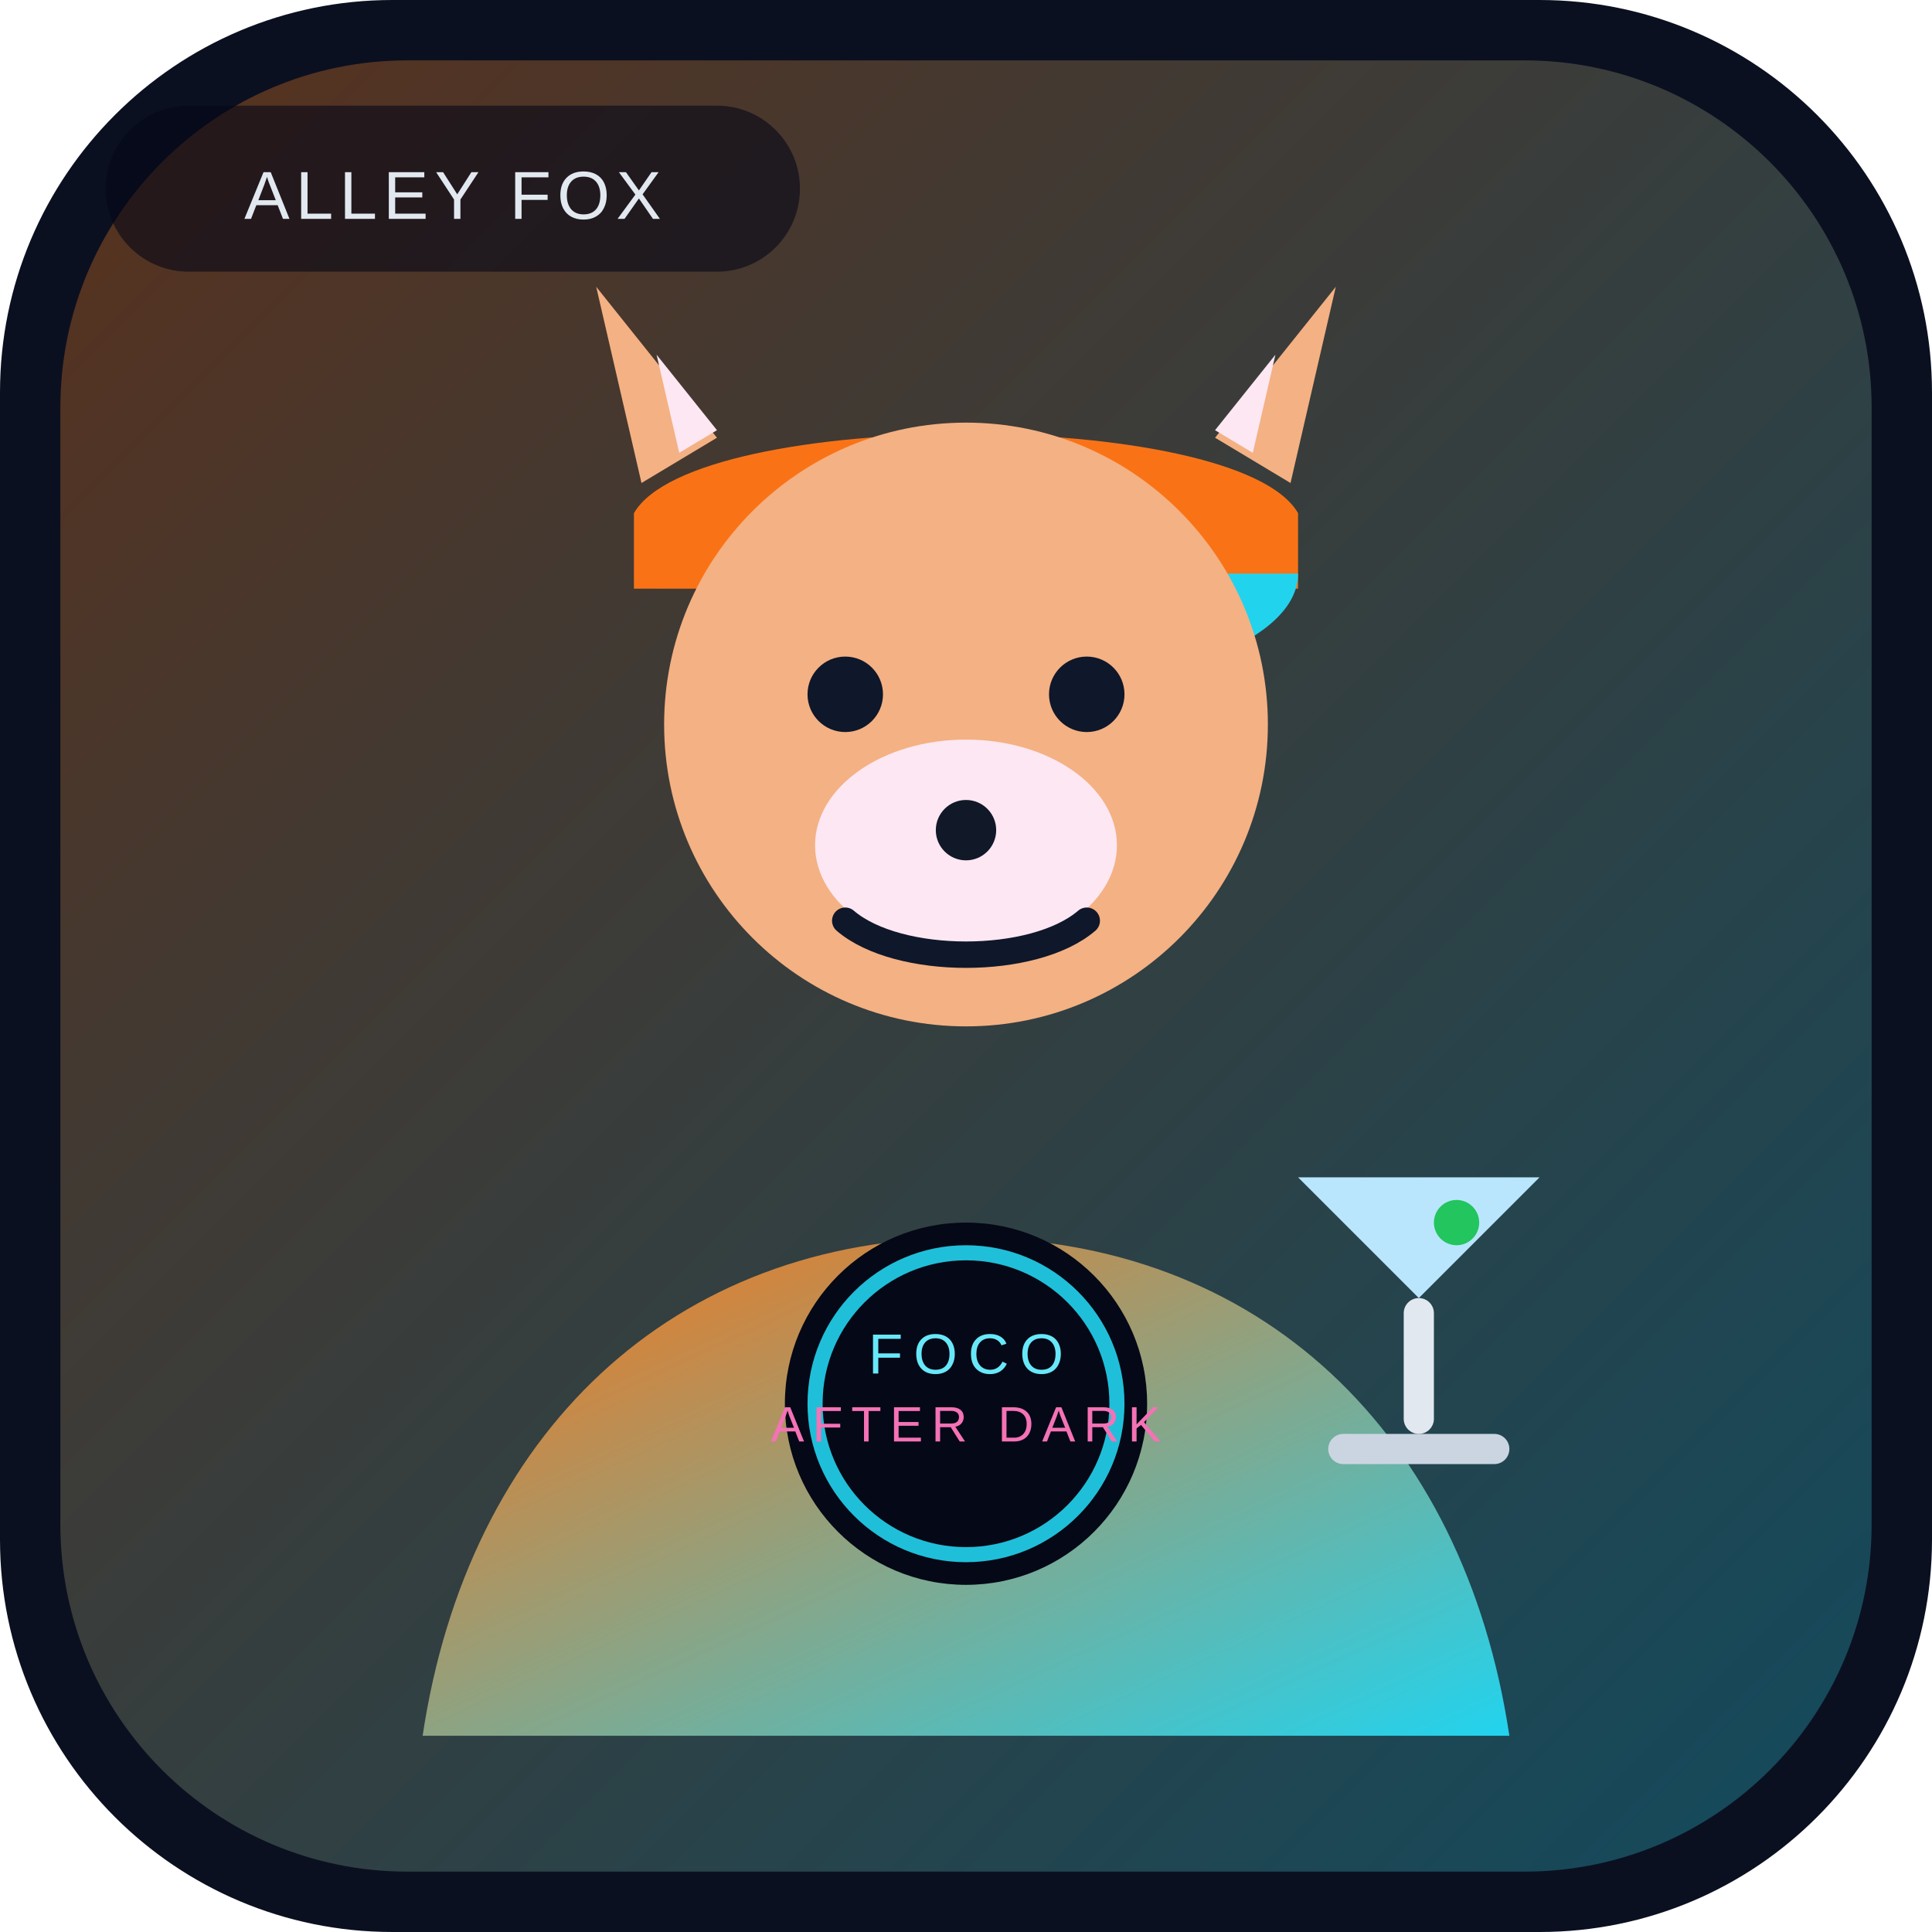
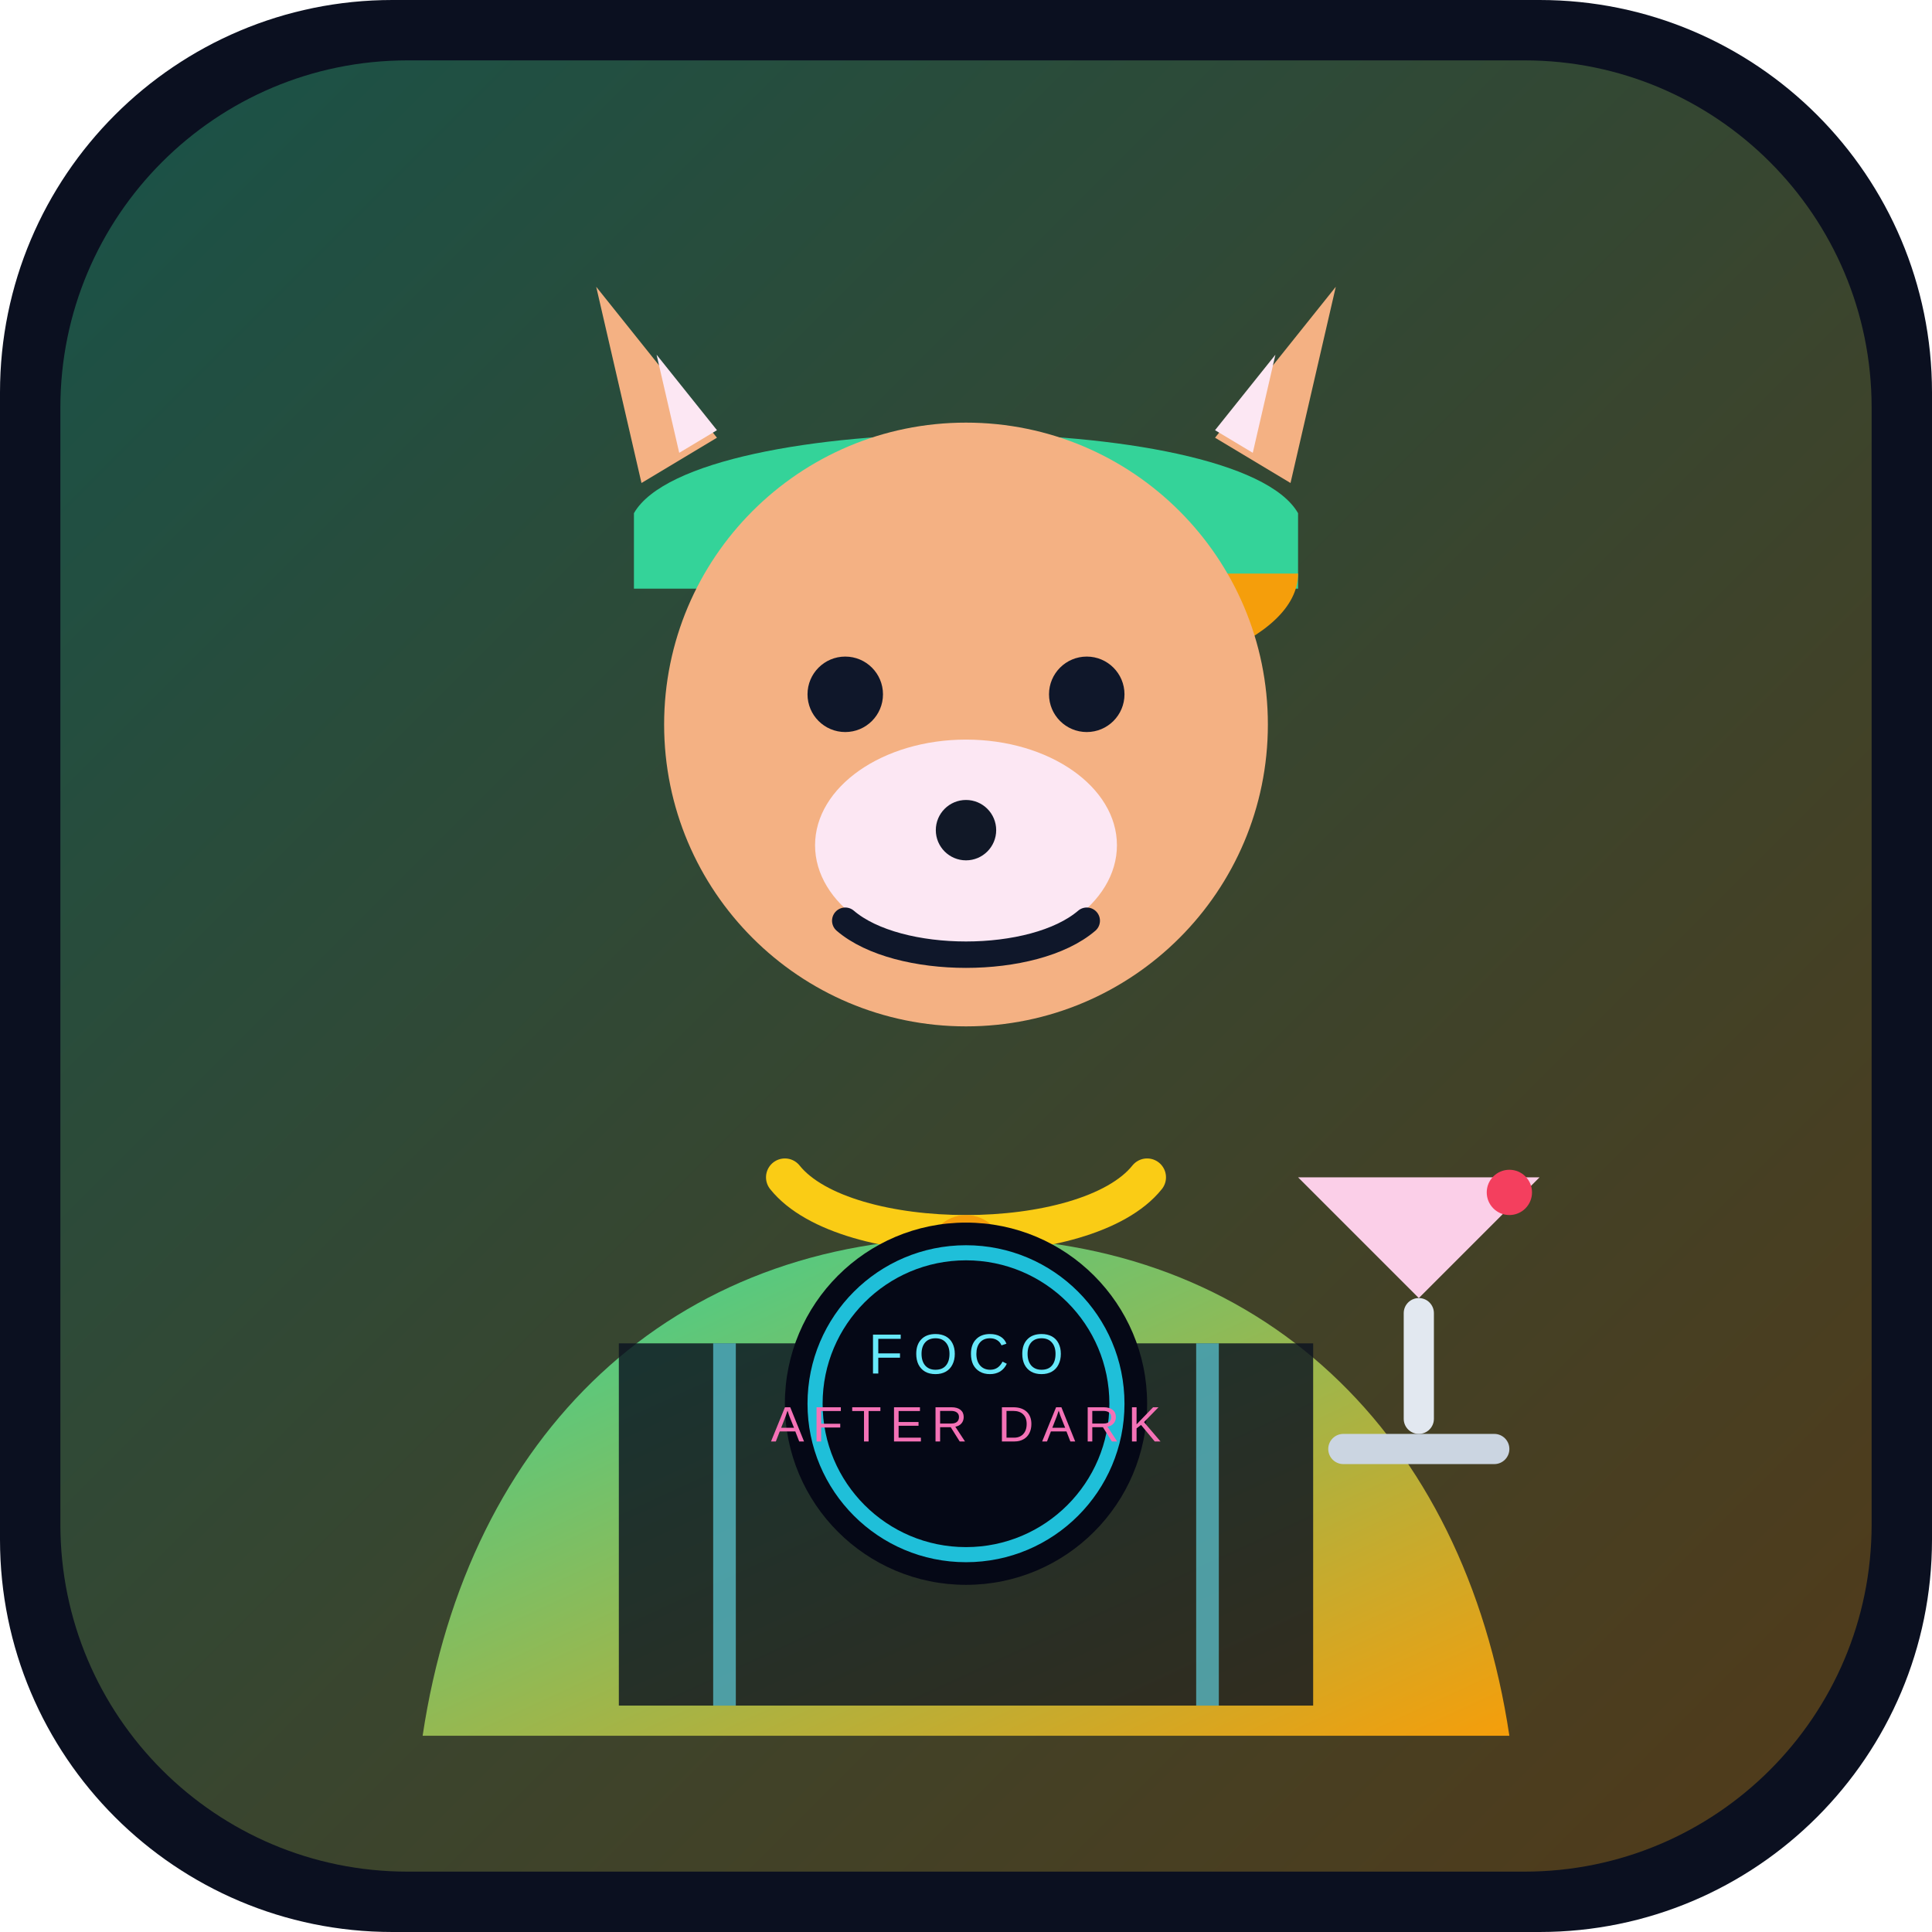
- <svg xmlns="http://www.w3.org/2000/svg" viewBox="0 0 256 256" role="img" aria-label="Alley Fox">
+ <svg xmlns="http://www.w3.org/2000/svg" viewBox="0 0 256 256" role="img" aria-label="Margarita Monkey">
  <defs>
    <linearGradient id="bg" x1="0" y1="0" x2="1" y2="1">
-       <stop offset="0%" stop-color="#f97316" stop-opacity="0.33" />
-       <stop offset="100%" stop-color="#22d3ee" stop-opacity="0.30" />
+       <stop offset="0%" stop-color="#34d399" stop-opacity="0.34" />
+       <stop offset="100%" stop-color="#f59e0b" stop-opacity="0.30" />
    </linearGradient>
    <linearGradient id="shirt" x1="0" y1="0" x2="1" y2="1">
-       <stop offset="0%" stop-color="#f97316" />
-       <stop offset="100%" stop-color="#22d3ee" />
+       <stop offset="0%" stop-color="#34d399" />
+       <stop offset="100%" stop-color="#f59e0b" />
    </linearGradient>
  </defs>
  <rect width="256" height="256" rx="52" fill="#0b1020" />
  <rect x="8" y="8" width="240" height="240" rx="46" fill="url(#bg)" />
  <path d="M95 58l-16-20 6 26z" fill="#f4b183" />
  <path d="M161 58l16-20-6 26z" fill="#f4b183" />
  <path d="M95 57l-8-10 3 13z" fill="#fce7f3" />
  <path d="M161 57l8-10-3 13z" fill="#fce7f3" />
-   <path d="M84 68c8-14 80-14 88 0v10H84z" fill="#f97316" />
-   <path d="M112 76h60c0 9-18 15-34 15h-26z" fill="#22d3ee" />
+   <path d="M84 68c8-14 80-14 88 0v10H84z" fill="#34d399" />
+   <path d="M112 76h60c0 9-18 15-34 15h-26z" fill="#f59e0b" />
  <circle cx="128" cy="96" r="40" fill="#f4b183" />
  <ellipse cx="128" cy="112" rx="20" ry="14" fill="#fce7f3" />
  <circle cx="112" cy="92" r="5" fill="#0f172a" />
  <circle cx="144" cy="92" r="5" fill="#0f172a" />
  <circle cx="128" cy="110" r="4" fill="#111827" />
  <path d="M112 122c7 6 25 6 32 0" fill="none" stroke="#0f172a" stroke-width="3.5" stroke-linecap="round" />
  <path d="M56 230c6-40 33-66 72-66s66 26 72 66" fill="url(#shirt)" />
+   <path d="M82 178h92v48H82z" fill="#0b1220" opacity="0.82" />
+   <path d="M96 178v48M160 178v48" stroke="#67e8f9" stroke-width="3" opacity="0.6" />
+   <path d="M104 156c8 10 40 10 48 0" fill="none" stroke="#facc15" stroke-width="5" stroke-linecap="round" />
+   <circle cx="128" cy="166" r="5" fill="#f59e0b" />
  <circle cx="128" cy="186" r="24" fill="#050816" />
  <circle cx="128" cy="186" r="20" fill="none" stroke="#22d3ee" stroke-width="2" opacity="0.9" />
  <text x="128" y="182" text-anchor="middle" font-family="Arial, sans-serif" font-size="7.5" fill="#67e8f9" letter-spacing="1.4">FOCO</text>
  <text x="128" y="191" text-anchor="middle" font-family="Arial, sans-serif" font-size="6.6" fill="#f472b6" letter-spacing="1.1">AFTER DARK</text>
-   <path d="M172 156h32l-16 16z" fill="#bae6fd" />
+   <path d="M172 156h32l-16 16z" fill="#fbcfe8" />
  <rect x="186" y="172" width="4" height="18" rx="2" fill="#e2e8f0" />
  <rect x="176" y="190" width="24" height="4" rx="2" fill="#cbd5e1" />
-   <circle cx="193" cy="162" r="3" fill="#22c55e" />
-   <rect x="14" y="14" width="92" height="22" rx="11" fill="#020617" opacity="0.58" />
-   <text x="60" y="29" text-anchor="middle" font-family="Arial, sans-serif" font-size="9" fill="#e2e8f0" letter-spacing="0.8">ALLEY FOX</text>
+   <circle cx="200" cy="158" r="3" fill="#f43f5e" />
</svg>
